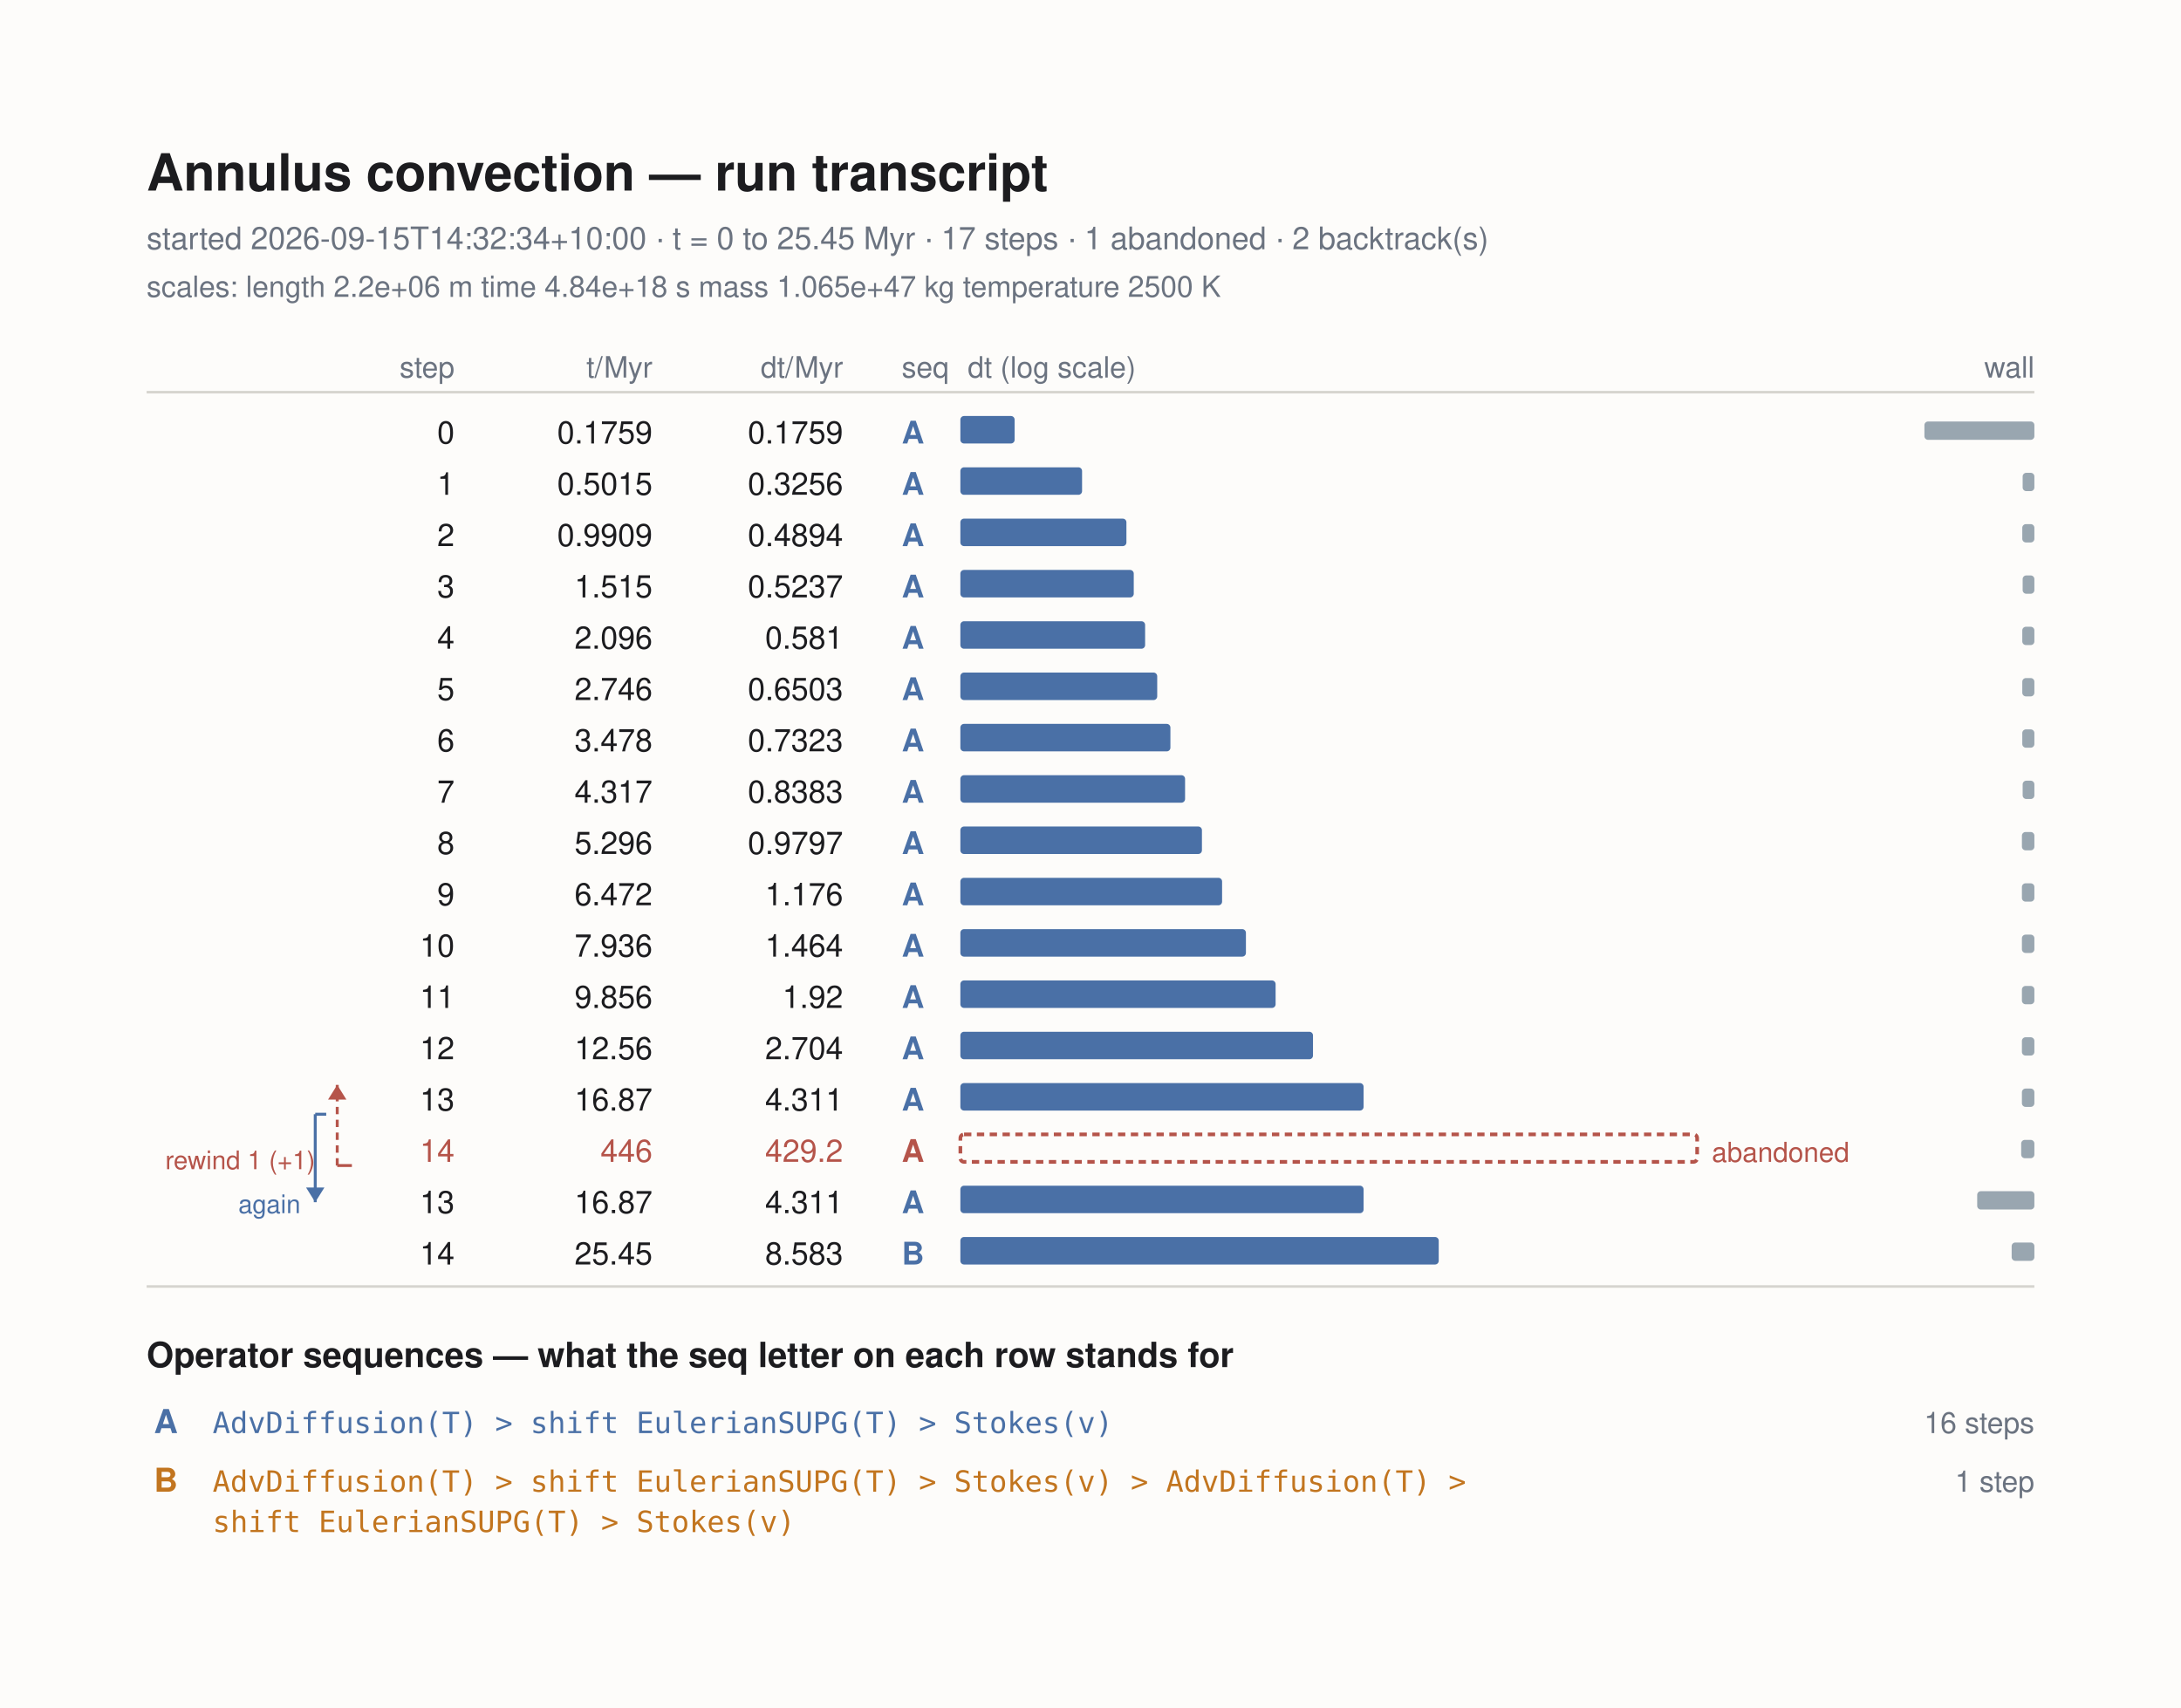
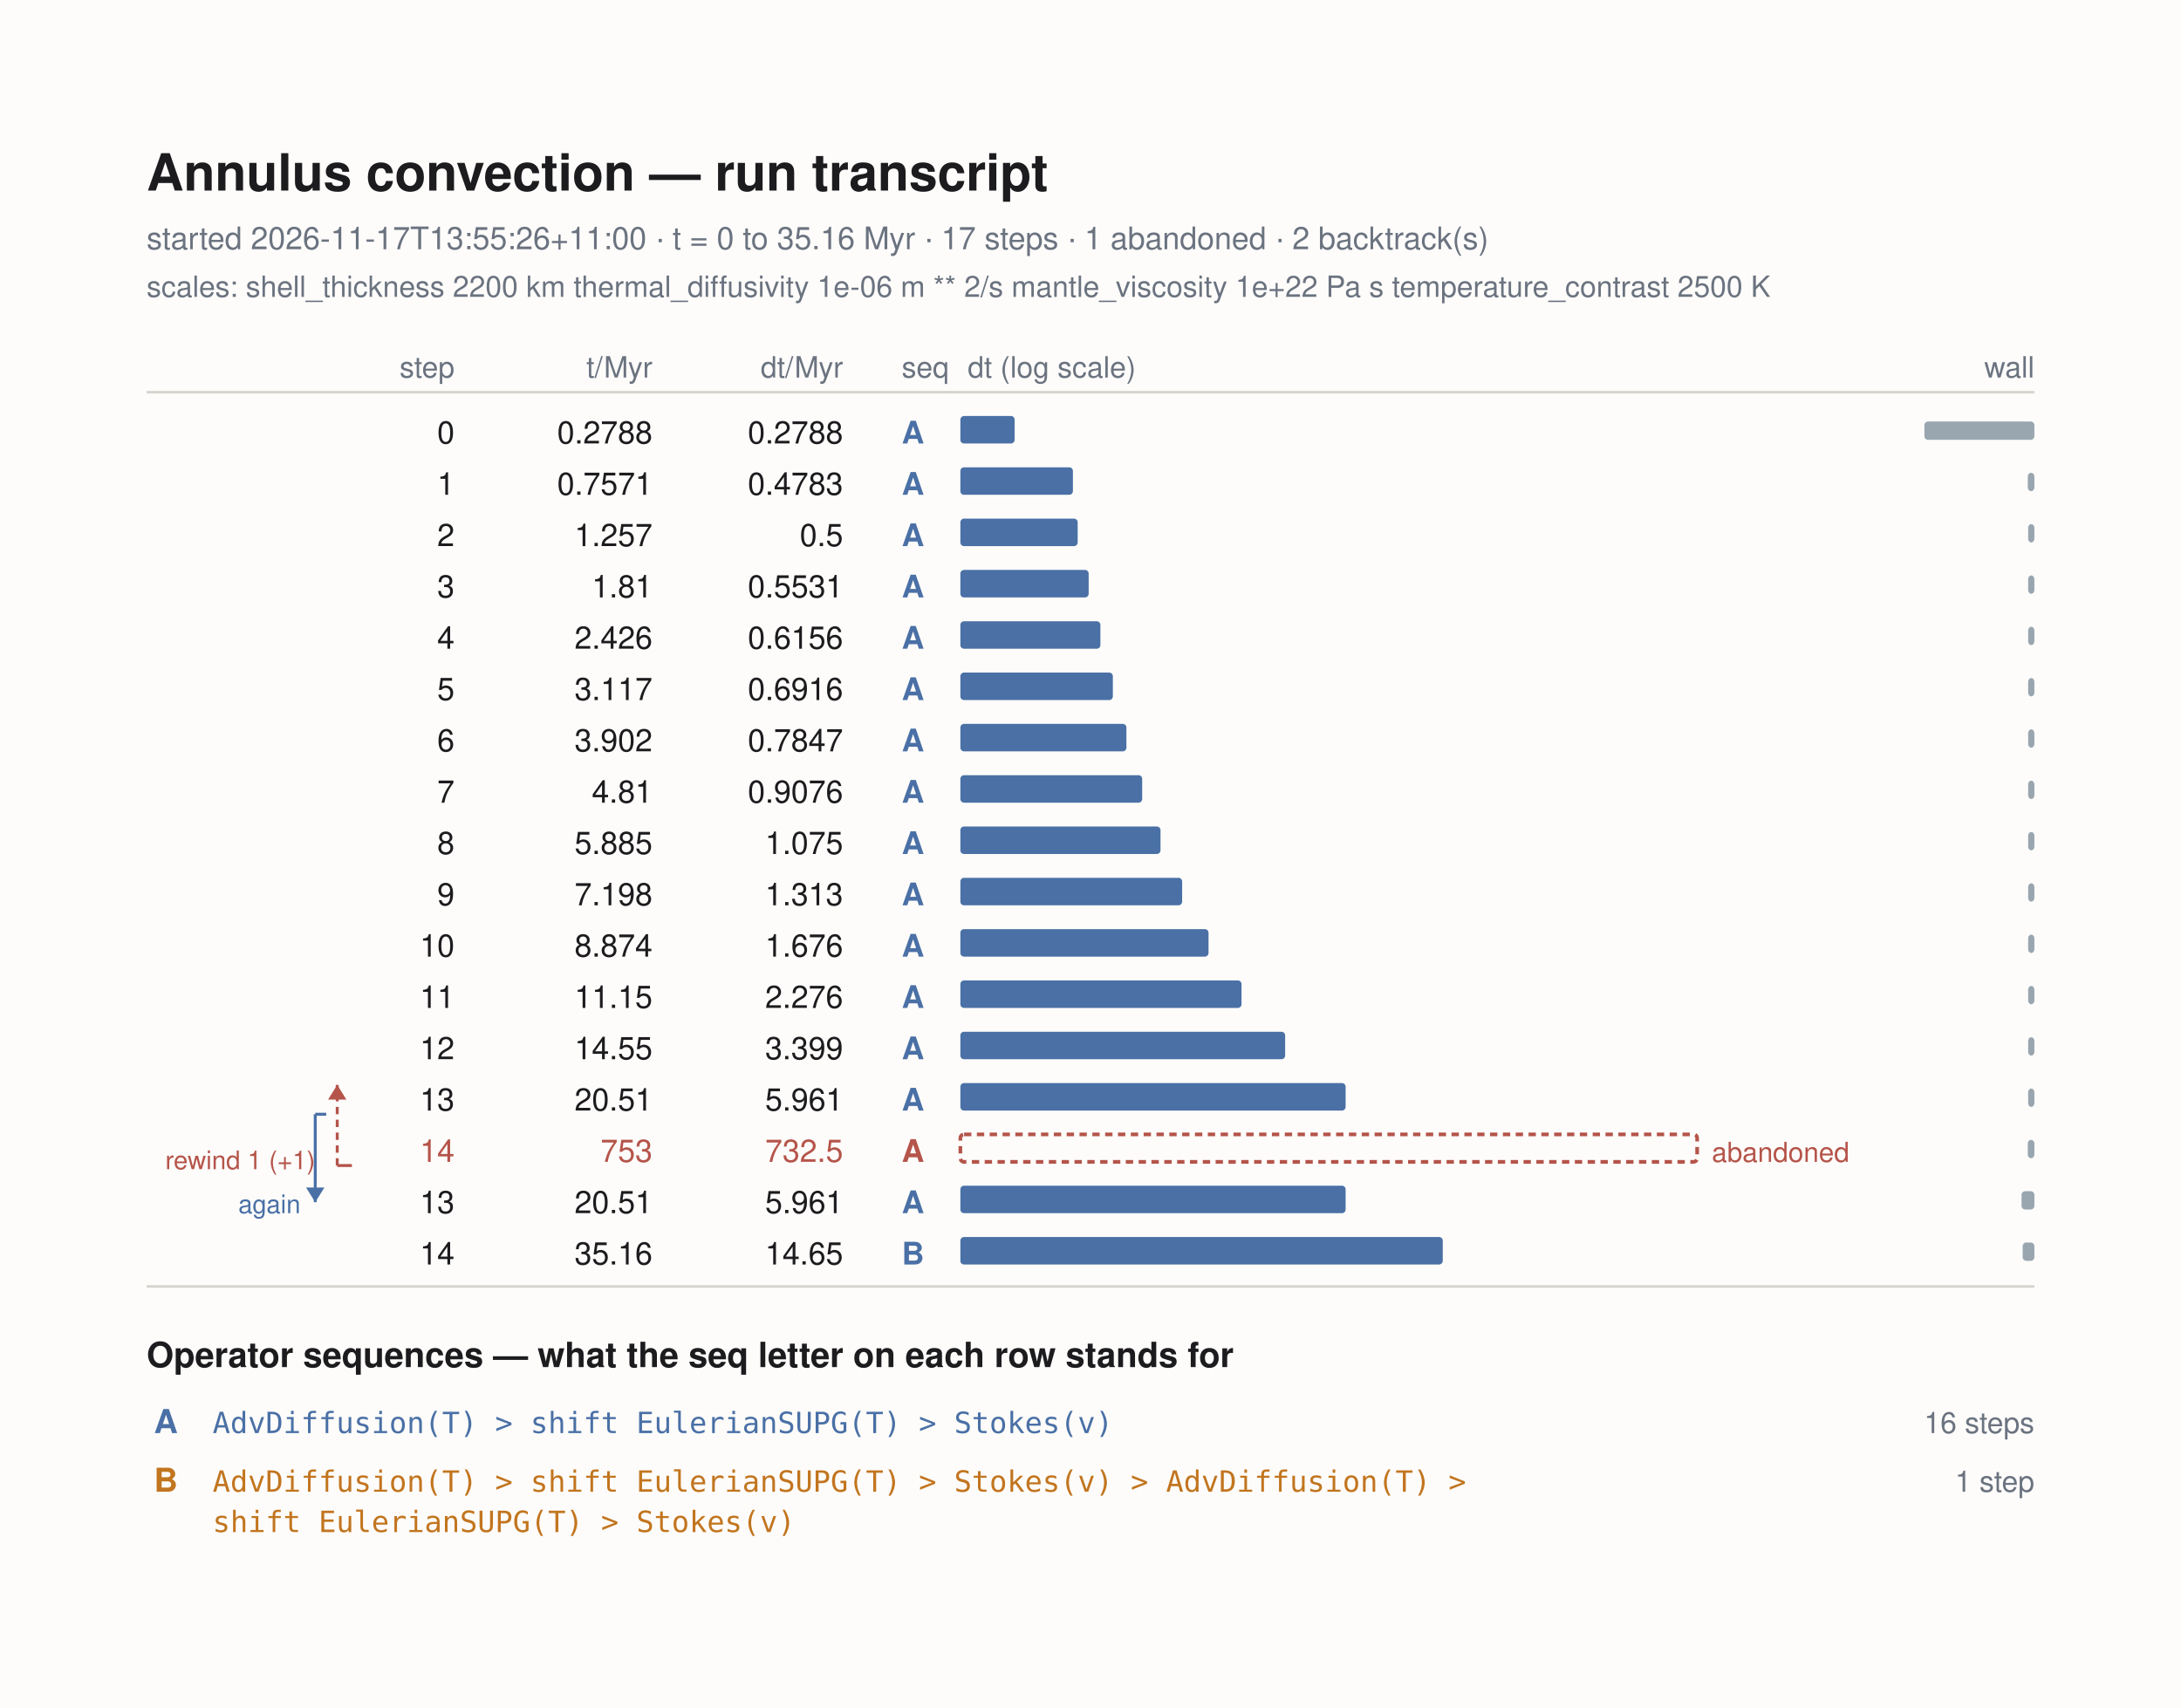
<svg xmlns="http://www.w3.org/2000/svg" width="595" height="466" viewBox="0 0 595 466">
  <rect x="0" y="0" width="595.0" height="466.0" fill="#fdfcfa" />
  <text x="40.0" y="52.0" font-family="'Helvetica Neue', Helvetica, Arial, sans-serif" font-size="14" fill="#1c1c1f" text-anchor="start" font-weight="600">Annulus convection — run transcript</text>
-   <text x="40.0" y="68.0" font-family="'Helvetica Neue', Helvetica, Arial, sans-serif" font-size="8.5" fill="#6b7380" text-anchor="start" font-weight="normal">started 2026-09-15T14:32:34+10:00  ·  t = 0 to 25.45 Myr  ·  17 steps  ·  1 abandoned  ·  2 backtrack(s)</text>
-   <text x="40.0" y="81.0" font-family="'Helvetica Neue', Helvetica, Arial, sans-serif" font-size="8" fill="#6b7380" text-anchor="start" font-weight="normal">scales: length 2.2e+06 m   time 4.84e+18 s   mass 1.065e+47 kg   temperature 2500 K</text>
+   <text x="40.0" y="68.0" font-family="'Helvetica Neue', Helvetica, Arial, sans-serif" font-size="8.5" fill="#6b7380" text-anchor="start" font-weight="normal">started 2026-11-17T13:55:26+11:00  ·  t = 0 to 35.16 Myr  ·  17 steps  ·  1 abandoned  ·  2 backtrack(s)</text>
+   <text x="40.0" y="81.0" font-family="'Helvetica Neue', Helvetica, Arial, sans-serif" font-size="8" fill="#6b7380" text-anchor="start" font-weight="normal">scales: shell_thickness 2200 km   thermal_diffusivity 1e-06 m ** 2/s   mantle_viscosity 1e+22 Pa s   temperature_contrast 2500 K</text>
  <text x="124.0" y="103.0" font-family="'Helvetica Neue', Helvetica, Arial, sans-serif" font-size="8" fill="#6b7380" text-anchor="end" font-weight="normal">step</text>
  <text x="178.0" y="103.0" font-family="'Helvetica Neue', Helvetica, Arial, sans-serif" font-size="8" fill="#6b7380" text-anchor="end" font-weight="normal">t/Myr</text>
  <text x="230.0" y="103.0" font-family="'Helvetica Neue', Helvetica, Arial, sans-serif" font-size="8" fill="#6b7380" text-anchor="end" font-weight="normal">dt/Myr</text>
  <text x="246.0" y="103.0" font-family="'Helvetica Neue', Helvetica, Arial, sans-serif" font-size="8" fill="#6b7380" text-anchor="start" font-weight="normal">seq</text>
  <text x="264.0" y="103.0" font-family="'Helvetica Neue', Helvetica, Arial, sans-serif" font-size="8" fill="#6b7380" text-anchor="start" font-weight="normal">dt (log scale)</text>
  <text x="555.0" y="103.0" font-family="'Helvetica Neue', Helvetica, Arial, sans-serif" font-size="8" fill="#6b7380" text-anchor="end" font-weight="normal">wall</text>
  <line x1="40.0" y1="107.0" x2="555.0" y2="107.0" stroke="#d6d4cf" stroke-width="0.7" />
  <text x="124.0" y="121.0" font-family="'Helvetica Neue', Helvetica, Arial, sans-serif" font-size="8.5" fill="#1c1c1f" text-anchor="end" font-weight="normal">0</text>
-   <text x="178.0" y="121.0" font-family="'Helvetica Neue', Helvetica, Arial, sans-serif" font-size="8.5" fill="#1c1c1f" text-anchor="end" font-weight="normal">0.1759</text>
-   <text x="230.0" y="121.0" font-family="'Helvetica Neue', Helvetica, Arial, sans-serif" font-size="8.5" fill="#1c1c1f" text-anchor="end" font-weight="normal">0.1759</text>
+   <text x="178.0" y="121.0" font-family="'Helvetica Neue', Helvetica, Arial, sans-serif" font-size="8.5" fill="#1c1c1f" text-anchor="end" font-weight="normal">0.2788</text>
+   <text x="230.0" y="121.0" font-family="'Helvetica Neue', Helvetica, Arial, sans-serif" font-size="8.5" fill="#1c1c1f" text-anchor="end" font-weight="normal">0.2788</text>
  <text x="246.0" y="121.0" font-family="'Helvetica Neue', Helvetica, Arial, sans-serif" font-size="8.5" fill="#4a70a6" text-anchor="start" font-weight="600">A</text>
  <rect x="262.0" y="113.5" width="14.8" height="7.5" rx="1" fill="#4a70a6" />
  <rect x="525.0" y="115.0" width="30.0" height="5.0" rx="1" fill="#99a6b0" />
  <text x="124.0" y="135.0" font-family="'Helvetica Neue', Helvetica, Arial, sans-serif" font-size="8.5" fill="#1c1c1f" text-anchor="end" font-weight="normal">1</text>
-   <text x="178.0" y="135.0" font-family="'Helvetica Neue', Helvetica, Arial, sans-serif" font-size="8.5" fill="#1c1c1f" text-anchor="end" font-weight="normal">0.5015</text>
-   <text x="230.0" y="135.0" font-family="'Helvetica Neue', Helvetica, Arial, sans-serif" font-size="8.5" fill="#1c1c1f" text-anchor="end" font-weight="normal">0.3256</text>
+   <text x="178.0" y="135.0" font-family="'Helvetica Neue', Helvetica, Arial, sans-serif" font-size="8.5" fill="#1c1c1f" text-anchor="end" font-weight="normal">0.7571</text>
+   <text x="230.0" y="135.0" font-family="'Helvetica Neue', Helvetica, Arial, sans-serif" font-size="8.5" fill="#1c1c1f" text-anchor="end" font-weight="normal">0.4783</text>
  <text x="246.0" y="135.0" font-family="'Helvetica Neue', Helvetica, Arial, sans-serif" font-size="8.5" fill="#4a70a6" text-anchor="start" font-weight="600">A</text>
-   <rect x="262.0" y="127.5" width="33.2" height="7.5" rx="1" fill="#4a70a6" />
-   <rect x="551.8" y="129.0" width="3.2" height="5.0" rx="1" fill="#99a6b0" />
+   <rect x="262.0" y="127.5" width="30.7" height="7.5" rx="1" fill="#4a70a6" />
+   <rect x="553.2" y="129.0" width="1.8" height="5.0" rx="1" fill="#99a6b0" />
  <text x="124.0" y="149.0" font-family="'Helvetica Neue', Helvetica, Arial, sans-serif" font-size="8.5" fill="#1c1c1f" text-anchor="end" font-weight="normal">2</text>
-   <text x="178.0" y="149.0" font-family="'Helvetica Neue', Helvetica, Arial, sans-serif" font-size="8.5" fill="#1c1c1f" text-anchor="end" font-weight="normal">0.9909</text>
-   <text x="230.0" y="149.0" font-family="'Helvetica Neue', Helvetica, Arial, sans-serif" font-size="8.5" fill="#1c1c1f" text-anchor="end" font-weight="normal">0.4894</text>
+   <text x="178.0" y="149.0" font-family="'Helvetica Neue', Helvetica, Arial, sans-serif" font-size="8.5" fill="#1c1c1f" text-anchor="end" font-weight="normal">1.257</text>
+   <text x="230.0" y="149.0" font-family="'Helvetica Neue', Helvetica, Arial, sans-serif" font-size="8.5" fill="#1c1c1f" text-anchor="end" font-weight="normal">0.5</text>
  <text x="246.0" y="149.0" font-family="'Helvetica Neue', Helvetica, Arial, sans-serif" font-size="8.5" fill="#4a70a6" text-anchor="start" font-weight="600">A</text>
-   <rect x="262.0" y="141.5" width="45.3" height="7.5" rx="1" fill="#4a70a6" />
-   <rect x="551.7" y="143.0" width="3.3" height="5.0" rx="1" fill="#99a6b0" />
+   <rect x="262.0" y="141.5" width="32.0" height="7.5" rx="1" fill="#4a70a6" />
+   <rect x="553.3" y="143.0" width="1.7" height="5.0" rx="1" fill="#99a6b0" />
  <text x="124.0" y="163.0" font-family="'Helvetica Neue', Helvetica, Arial, sans-serif" font-size="8.5" fill="#1c1c1f" text-anchor="end" font-weight="normal">3</text>
-   <text x="178.0" y="163.0" font-family="'Helvetica Neue', Helvetica, Arial, sans-serif" font-size="8.5" fill="#1c1c1f" text-anchor="end" font-weight="normal">1.515</text>
-   <text x="230.0" y="163.0" font-family="'Helvetica Neue', Helvetica, Arial, sans-serif" font-size="8.5" fill="#1c1c1f" text-anchor="end" font-weight="normal">0.5237</text>
+   <text x="178.0" y="163.0" font-family="'Helvetica Neue', Helvetica, Arial, sans-serif" font-size="8.5" fill="#1c1c1f" text-anchor="end" font-weight="normal">1.81</text>
+   <text x="230.0" y="163.0" font-family="'Helvetica Neue', Helvetica, Arial, sans-serif" font-size="8.5" fill="#1c1c1f" text-anchor="end" font-weight="normal">0.5531</text>
  <text x="246.0" y="163.0" font-family="'Helvetica Neue', Helvetica, Arial, sans-serif" font-size="8.5" fill="#4a70a6" text-anchor="start" font-weight="600">A</text>
-   <rect x="262.0" y="155.5" width="47.3" height="7.5" rx="1" fill="#4a70a6" />
-   <rect x="551.8" y="157.0" width="3.2" height="5.0" rx="1" fill="#99a6b0" />
+   <rect x="262.0" y="155.5" width="35.0" height="7.5" rx="1" fill="#4a70a6" />
+   <rect x="553.3" y="157.0" width="1.7" height="5.0" rx="1" fill="#99a6b0" />
  <text x="124.0" y="177.0" font-family="'Helvetica Neue', Helvetica, Arial, sans-serif" font-size="8.5" fill="#1c1c1f" text-anchor="end" font-weight="normal">4</text>
-   <text x="178.0" y="177.0" font-family="'Helvetica Neue', Helvetica, Arial, sans-serif" font-size="8.5" fill="#1c1c1f" text-anchor="end" font-weight="normal">2.096</text>
-   <text x="230.0" y="177.0" font-family="'Helvetica Neue', Helvetica, Arial, sans-serif" font-size="8.5" fill="#1c1c1f" text-anchor="end" font-weight="normal">0.581</text>
+   <text x="178.0" y="177.0" font-family="'Helvetica Neue', Helvetica, Arial, sans-serif" font-size="8.5" fill="#1c1c1f" text-anchor="end" font-weight="normal">2.426</text>
+   <text x="230.0" y="177.0" font-family="'Helvetica Neue', Helvetica, Arial, sans-serif" font-size="8.5" fill="#1c1c1f" text-anchor="end" font-weight="normal">0.6156</text>
  <text x="246.0" y="177.0" font-family="'Helvetica Neue', Helvetica, Arial, sans-serif" font-size="8.5" fill="#4a70a6" text-anchor="start" font-weight="600">A</text>
-   <rect x="262.0" y="169.5" width="50.4" height="7.5" rx="1" fill="#4a70a6" />
-   <rect x="551.7" y="171.0" width="3.3" height="5.0" rx="1" fill="#99a6b0" />
+   <rect x="262.0" y="169.5" width="38.2" height="7.5" rx="1" fill="#4a70a6" />
+   <rect x="553.3" y="171.0" width="1.7" height="5.0" rx="1" fill="#99a6b0" />
  <text x="124.0" y="191.0" font-family="'Helvetica Neue', Helvetica, Arial, sans-serif" font-size="8.5" fill="#1c1c1f" text-anchor="end" font-weight="normal">5</text>
-   <text x="178.0" y="191.0" font-family="'Helvetica Neue', Helvetica, Arial, sans-serif" font-size="8.5" fill="#1c1c1f" text-anchor="end" font-weight="normal">2.746</text>
-   <text x="230.0" y="191.0" font-family="'Helvetica Neue', Helvetica, Arial, sans-serif" font-size="8.5" fill="#1c1c1f" text-anchor="end" font-weight="normal">0.6503</text>
+   <text x="178.0" y="191.0" font-family="'Helvetica Neue', Helvetica, Arial, sans-serif" font-size="8.5" fill="#1c1c1f" text-anchor="end" font-weight="normal">3.117</text>
+   <text x="230.0" y="191.0" font-family="'Helvetica Neue', Helvetica, Arial, sans-serif" font-size="8.5" fill="#1c1c1f" text-anchor="end" font-weight="normal">0.6916</text>
  <text x="246.0" y="191.0" font-family="'Helvetica Neue', Helvetica, Arial, sans-serif" font-size="8.5" fill="#4a70a6" text-anchor="start" font-weight="600">A</text>
-   <rect x="262.0" y="183.5" width="53.7" height="7.5" rx="1" fill="#4a70a6" />
-   <rect x="551.7" y="185.0" width="3.3" height="5.0" rx="1" fill="#99a6b0" />
+   <rect x="262.0" y="183.5" width="41.6" height="7.5" rx="1" fill="#4a70a6" />
+   <rect x="553.3" y="185.0" width="1.7" height="5.0" rx="1" fill="#99a6b0" />
  <text x="124.0" y="205.0" font-family="'Helvetica Neue', Helvetica, Arial, sans-serif" font-size="8.5" fill="#1c1c1f" text-anchor="end" font-weight="normal">6</text>
-   <text x="178.0" y="205.0" font-family="'Helvetica Neue', Helvetica, Arial, sans-serif" font-size="8.5" fill="#1c1c1f" text-anchor="end" font-weight="normal">3.478</text>
-   <text x="230.0" y="205.0" font-family="'Helvetica Neue', Helvetica, Arial, sans-serif" font-size="8.5" fill="#1c1c1f" text-anchor="end" font-weight="normal">0.7323</text>
+   <text x="178.0" y="205.0" font-family="'Helvetica Neue', Helvetica, Arial, sans-serif" font-size="8.5" fill="#1c1c1f" text-anchor="end" font-weight="normal">3.902</text>
+   <text x="230.0" y="205.0" font-family="'Helvetica Neue', Helvetica, Arial, sans-serif" font-size="8.5" fill="#1c1c1f" text-anchor="end" font-weight="normal">0.7847</text>
  <text x="246.0" y="205.0" font-family="'Helvetica Neue', Helvetica, Arial, sans-serif" font-size="8.5" fill="#4a70a6" text-anchor="start" font-weight="600">A</text>
-   <rect x="262.0" y="197.5" width="57.3" height="7.5" rx="1" fill="#4a70a6" />
-   <rect x="551.7" y="199.0" width="3.3" height="5.0" rx="1" fill="#99a6b0" />
+   <rect x="262.0" y="197.5" width="45.3" height="7.5" rx="1" fill="#4a70a6" />
+   <rect x="553.3" y="199.0" width="1.7" height="5.0" rx="1" fill="#99a6b0" />
  <text x="124.0" y="219.0" font-family="'Helvetica Neue', Helvetica, Arial, sans-serif" font-size="8.5" fill="#1c1c1f" text-anchor="end" font-weight="normal">7</text>
-   <text x="178.0" y="219.0" font-family="'Helvetica Neue', Helvetica, Arial, sans-serif" font-size="8.5" fill="#1c1c1f" text-anchor="end" font-weight="normal">4.317</text>
-   <text x="230.0" y="219.0" font-family="'Helvetica Neue', Helvetica, Arial, sans-serif" font-size="8.5" fill="#1c1c1f" text-anchor="end" font-weight="normal">0.8383</text>
+   <text x="178.0" y="219.0" font-family="'Helvetica Neue', Helvetica, Arial, sans-serif" font-size="8.5" fill="#1c1c1f" text-anchor="end" font-weight="normal">4.81</text>
+   <text x="230.0" y="219.0" font-family="'Helvetica Neue', Helvetica, Arial, sans-serif" font-size="8.5" fill="#1c1c1f" text-anchor="end" font-weight="normal">0.9076</text>
  <text x="246.0" y="219.0" font-family="'Helvetica Neue', Helvetica, Arial, sans-serif" font-size="8.5" fill="#4a70a6" text-anchor="start" font-weight="600">A</text>
-   <rect x="262.0" y="211.5" width="61.3" height="7.5" rx="1" fill="#4a70a6" />
-   <rect x="551.8" y="213.0" width="3.2" height="5.0" rx="1" fill="#99a6b0" />
+   <rect x="262.0" y="211.5" width="49.6" height="7.5" rx="1" fill="#4a70a6" />
+   <rect x="553.3" y="213.0" width="1.7" height="5.0" rx="1" fill="#99a6b0" />
  <text x="124.0" y="233.0" font-family="'Helvetica Neue', Helvetica, Arial, sans-serif" font-size="8.5" fill="#1c1c1f" text-anchor="end" font-weight="normal">8</text>
-   <text x="178.0" y="233.0" font-family="'Helvetica Neue', Helvetica, Arial, sans-serif" font-size="8.5" fill="#1c1c1f" text-anchor="end" font-weight="normal">5.296</text>
-   <text x="230.0" y="233.0" font-family="'Helvetica Neue', Helvetica, Arial, sans-serif" font-size="8.5" fill="#1c1c1f" text-anchor="end" font-weight="normal">0.9797</text>
+   <text x="178.0" y="233.0" font-family="'Helvetica Neue', Helvetica, Arial, sans-serif" font-size="8.5" fill="#1c1c1f" text-anchor="end" font-weight="normal">5.885</text>
+   <text x="230.0" y="233.0" font-family="'Helvetica Neue', Helvetica, Arial, sans-serif" font-size="8.5" fill="#1c1c1f" text-anchor="end" font-weight="normal">1.075</text>
  <text x="246.0" y="233.0" font-family="'Helvetica Neue', Helvetica, Arial, sans-serif" font-size="8.5" fill="#4a70a6" text-anchor="start" font-weight="600">A</text>
-   <rect x="262.0" y="225.5" width="65.9" height="7.5" rx="1" fill="#4a70a6" />
-   <rect x="551.6" y="227.0" width="3.4" height="5.0" rx="1" fill="#99a6b0" />
+   <rect x="262.0" y="225.5" width="54.6" height="7.5" rx="1" fill="#4a70a6" />
+   <rect x="553.3" y="227.0" width="1.7" height="5.0" rx="1" fill="#99a6b0" />
  <text x="124.0" y="247.0" font-family="'Helvetica Neue', Helvetica, Arial, sans-serif" font-size="8.5" fill="#1c1c1f" text-anchor="end" font-weight="normal">9</text>
-   <text x="178.0" y="247.0" font-family="'Helvetica Neue', Helvetica, Arial, sans-serif" font-size="8.5" fill="#1c1c1f" text-anchor="end" font-weight="normal">6.472</text>
-   <text x="230.0" y="247.0" font-family="'Helvetica Neue', Helvetica, Arial, sans-serif" font-size="8.5" fill="#1c1c1f" text-anchor="end" font-weight="normal">1.176</text>
+   <text x="178.0" y="247.0" font-family="'Helvetica Neue', Helvetica, Arial, sans-serif" font-size="8.5" fill="#1c1c1f" text-anchor="end" font-weight="normal">7.198</text>
+   <text x="230.0" y="247.0" font-family="'Helvetica Neue', Helvetica, Arial, sans-serif" font-size="8.5" fill="#1c1c1f" text-anchor="end" font-weight="normal">1.313</text>
  <text x="246.0" y="247.0" font-family="'Helvetica Neue', Helvetica, Arial, sans-serif" font-size="8.5" fill="#4a70a6" text-anchor="start" font-weight="600">A</text>
-   <rect x="262.0" y="239.5" width="71.4" height="7.5" rx="1" fill="#4a70a6" />
-   <rect x="551.6" y="241.0" width="3.4" height="5.0" rx="1" fill="#99a6b0" />
+   <rect x="262.0" y="239.5" width="60.5" height="7.5" rx="1" fill="#4a70a6" />
+   <rect x="553.3" y="241.0" width="1.7" height="5.0" rx="1" fill="#99a6b0" />
  <text x="124.0" y="261.0" font-family="'Helvetica Neue', Helvetica, Arial, sans-serif" font-size="8.5" fill="#1c1c1f" text-anchor="end" font-weight="normal">10</text>
-   <text x="178.0" y="261.0" font-family="'Helvetica Neue', Helvetica, Arial, sans-serif" font-size="8.5" fill="#1c1c1f" text-anchor="end" font-weight="normal">7.936</text>
-   <text x="230.0" y="261.0" font-family="'Helvetica Neue', Helvetica, Arial, sans-serif" font-size="8.5" fill="#1c1c1f" text-anchor="end" font-weight="normal">1.464</text>
+   <text x="178.0" y="261.0" font-family="'Helvetica Neue', Helvetica, Arial, sans-serif" font-size="8.5" fill="#1c1c1f" text-anchor="end" font-weight="normal">8.874</text>
+   <text x="230.0" y="261.0" font-family="'Helvetica Neue', Helvetica, Arial, sans-serif" font-size="8.5" fill="#1c1c1f" text-anchor="end" font-weight="normal">1.676</text>
  <text x="246.0" y="261.0" font-family="'Helvetica Neue', Helvetica, Arial, sans-serif" font-size="8.5" fill="#4a70a6" text-anchor="start" font-weight="600">A</text>
-   <rect x="262.0" y="253.5" width="77.9" height="7.5" rx="1" fill="#4a70a6" />
-   <rect x="551.6" y="255.0" width="3.4" height="5.0" rx="1" fill="#99a6b0" />
+   <rect x="262.0" y="253.5" width="67.7" height="7.5" rx="1" fill="#4a70a6" />
+   <rect x="553.3" y="255.0" width="1.7" height="5.0" rx="1" fill="#99a6b0" />
  <text x="124.0" y="275.0" font-family="'Helvetica Neue', Helvetica, Arial, sans-serif" font-size="8.5" fill="#1c1c1f" text-anchor="end" font-weight="normal">11</text>
-   <text x="178.0" y="275.0" font-family="'Helvetica Neue', Helvetica, Arial, sans-serif" font-size="8.5" fill="#1c1c1f" text-anchor="end" font-weight="normal">9.856</text>
-   <text x="230.0" y="275.0" font-family="'Helvetica Neue', Helvetica, Arial, sans-serif" font-size="8.5" fill="#1c1c1f" text-anchor="end" font-weight="normal">1.92</text>
+   <text x="178.0" y="275.0" font-family="'Helvetica Neue', Helvetica, Arial, sans-serif" font-size="8.5" fill="#1c1c1f" text-anchor="end" font-weight="normal">11.15</text>
+   <text x="230.0" y="275.0" font-family="'Helvetica Neue', Helvetica, Arial, sans-serif" font-size="8.5" fill="#1c1c1f" text-anchor="end" font-weight="normal">2.276</text>
  <text x="246.0" y="275.0" font-family="'Helvetica Neue', Helvetica, Arial, sans-serif" font-size="8.5" fill="#4a70a6" text-anchor="start" font-weight="600">A</text>
-   <rect x="262.0" y="267.5" width="86.0" height="7.5" rx="1" fill="#4a70a6" />
-   <rect x="551.6" y="269.0" width="3.4" height="5.0" rx="1" fill="#99a6b0" />
+   <rect x="262.0" y="267.5" width="76.7" height="7.5" rx="1" fill="#4a70a6" />
+   <rect x="553.3" y="269.0" width="1.7" height="5.0" rx="1" fill="#99a6b0" />
  <text x="124.0" y="289.0" font-family="'Helvetica Neue', Helvetica, Arial, sans-serif" font-size="8.5" fill="#1c1c1f" text-anchor="end" font-weight="normal">12</text>
-   <text x="178.0" y="289.0" font-family="'Helvetica Neue', Helvetica, Arial, sans-serif" font-size="8.5" fill="#1c1c1f" text-anchor="end" font-weight="normal">12.56</text>
-   <text x="230.0" y="289.0" font-family="'Helvetica Neue', Helvetica, Arial, sans-serif" font-size="8.5" fill="#1c1c1f" text-anchor="end" font-weight="normal">2.704</text>
+   <text x="178.0" y="289.0" font-family="'Helvetica Neue', Helvetica, Arial, sans-serif" font-size="8.5" fill="#1c1c1f" text-anchor="end" font-weight="normal">14.55</text>
+   <text x="230.0" y="289.0" font-family="'Helvetica Neue', Helvetica, Arial, sans-serif" font-size="8.5" fill="#1c1c1f" text-anchor="end" font-weight="normal">3.399</text>
  <text x="246.0" y="289.0" font-family="'Helvetica Neue', Helvetica, Arial, sans-serif" font-size="8.5" fill="#4a70a6" text-anchor="start" font-weight="600">A</text>
-   <rect x="262.0" y="281.5" width="96.2" height="7.5" rx="1" fill="#4a70a6" />
-   <rect x="551.6" y="283.0" width="3.4" height="5.0" rx="1" fill="#99a6b0" />
+   <rect x="262.0" y="281.5" width="88.6" height="7.5" rx="1" fill="#4a70a6" />
+   <rect x="553.3" y="283.0" width="1.7" height="5.0" rx="1" fill="#99a6b0" />
  <text x="124.0" y="303.0" font-family="'Helvetica Neue', Helvetica, Arial, sans-serif" font-size="8.5" fill="#1c1c1f" text-anchor="end" font-weight="normal">13</text>
-   <text x="178.0" y="303.0" font-family="'Helvetica Neue', Helvetica, Arial, sans-serif" font-size="8.5" fill="#1c1c1f" text-anchor="end" font-weight="normal">16.87</text>
-   <text x="230.0" y="303.0" font-family="'Helvetica Neue', Helvetica, Arial, sans-serif" font-size="8.5" fill="#1c1c1f" text-anchor="end" font-weight="normal">4.311</text>
+   <text x="178.0" y="303.0" font-family="'Helvetica Neue', Helvetica, Arial, sans-serif" font-size="8.5" fill="#1c1c1f" text-anchor="end" font-weight="normal">20.51</text>
+   <text x="230.0" y="303.0" font-family="'Helvetica Neue', Helvetica, Arial, sans-serif" font-size="8.5" fill="#1c1c1f" text-anchor="end" font-weight="normal">5.961</text>
  <text x="246.0" y="303.0" font-family="'Helvetica Neue', Helvetica, Arial, sans-serif" font-size="8.5" fill="#4a70a6" text-anchor="start" font-weight="600">A</text>
-   <rect x="262.0" y="295.5" width="110.0" height="7.5" rx="1" fill="#4a70a6" />
-   <rect x="551.6" y="297.0" width="3.4" height="5.0" rx="1" fill="#99a6b0" />
+   <rect x="262.0" y="295.5" width="105.1" height="7.5" rx="1" fill="#4a70a6" />
+   <rect x="553.3" y="297.0" width="1.7" height="5.0" rx="1" fill="#99a6b0" />
  <text x="124.0" y="317.0" font-family="'Helvetica Neue', Helvetica, Arial, sans-serif" font-size="8.5" fill="#b5544a" text-anchor="end" font-weight="normal">14</text>
-   <text x="178.0" y="317.0" font-family="'Helvetica Neue', Helvetica, Arial, sans-serif" font-size="8.5" fill="#b5544a" text-anchor="end" font-weight="normal">446</text>
-   <text x="230.0" y="317.0" font-family="'Helvetica Neue', Helvetica, Arial, sans-serif" font-size="8.5" fill="#b5544a" text-anchor="end" font-weight="normal">429.2</text>
+   <text x="178.0" y="317.0" font-family="'Helvetica Neue', Helvetica, Arial, sans-serif" font-size="8.5" fill="#b5544a" text-anchor="end" font-weight="normal">753</text>
+   <text x="230.0" y="317.0" font-family="'Helvetica Neue', Helvetica, Arial, sans-serif" font-size="8.5" fill="#b5544a" text-anchor="end" font-weight="normal">732.5</text>
  <text x="246.0" y="317.0" font-family="'Helvetica Neue', Helvetica, Arial, sans-serif" font-size="8.5" fill="#b5544a" text-anchor="start" font-weight="600">A</text>
  <rect x="262.0" y="309.5" width="201.0" height="7.5" rx="1" fill="none" stroke="#b5544a" stroke-width="1.0" stroke-dasharray="2.0 1.5" />
  <text x="467.0" y="317.0" font-family="'Helvetica Neue', Helvetica, Arial, sans-serif" font-size="7.5" fill="#b5544a" text-anchor="start" font-weight="normal">abandoned</text>
-   <rect x="551.4" y="311.0" width="3.6" height="5.0" rx="1" fill="#99a6b0" />
+   <rect x="553.2" y="311.0" width="1.8" height="5.0" rx="1" fill="#99a6b0" />
  <text x="124.0" y="331.0" font-family="'Helvetica Neue', Helvetica, Arial, sans-serif" font-size="8.5" fill="#1c1c1f" text-anchor="end" font-weight="normal">13</text>
-   <text x="178.0" y="331.0" font-family="'Helvetica Neue', Helvetica, Arial, sans-serif" font-size="8.5" fill="#1c1c1f" text-anchor="end" font-weight="normal">16.87</text>
-   <text x="230.0" y="331.0" font-family="'Helvetica Neue', Helvetica, Arial, sans-serif" font-size="8.5" fill="#1c1c1f" text-anchor="end" font-weight="normal">4.311</text>
+   <text x="178.0" y="331.0" font-family="'Helvetica Neue', Helvetica, Arial, sans-serif" font-size="8.5" fill="#1c1c1f" text-anchor="end" font-weight="normal">20.51</text>
+   <text x="230.0" y="331.0" font-family="'Helvetica Neue', Helvetica, Arial, sans-serif" font-size="8.5" fill="#1c1c1f" text-anchor="end" font-weight="normal">5.961</text>
  <text x="246.0" y="331.0" font-family="'Helvetica Neue', Helvetica, Arial, sans-serif" font-size="8.5" fill="#4a70a6" text-anchor="start" font-weight="600">A</text>
-   <rect x="262.0" y="323.5" width="110.0" height="7.5" rx="1" fill="#4a70a6" />
-   <rect x="539.4" y="325.0" width="15.6" height="5.0" rx="1" fill="#99a6b0" />
+   <rect x="262.0" y="323.5" width="105.1" height="7.5" rx="1" fill="#4a70a6" />
+   <rect x="551.5" y="325.0" width="3.5" height="5.0" rx="1" fill="#99a6b0" />
  <text x="124.0" y="345.0" font-family="'Helvetica Neue', Helvetica, Arial, sans-serif" font-size="8.5" fill="#1c1c1f" text-anchor="end" font-weight="normal">14</text>
-   <text x="178.0" y="345.0" font-family="'Helvetica Neue', Helvetica, Arial, sans-serif" font-size="8.5" fill="#1c1c1f" text-anchor="end" font-weight="normal">25.45</text>
-   <text x="230.0" y="345.0" font-family="'Helvetica Neue', Helvetica, Arial, sans-serif" font-size="8.5" fill="#1c1c1f" text-anchor="end" font-weight="normal">8.583</text>
+   <text x="178.0" y="345.0" font-family="'Helvetica Neue', Helvetica, Arial, sans-serif" font-size="8.5" fill="#1c1c1f" text-anchor="end" font-weight="normal">35.16</text>
+   <text x="230.0" y="345.0" font-family="'Helvetica Neue', Helvetica, Arial, sans-serif" font-size="8.5" fill="#1c1c1f" text-anchor="end" font-weight="normal">14.65</text>
  <text x="246.0" y="345.0" font-family="'Helvetica Neue', Helvetica, Arial, sans-serif" font-size="8.5" fill="#4a70a6" text-anchor="start" font-weight="600">B</text>
-   <rect x="262.0" y="337.5" width="130.5" height="7.5" rx="1" fill="#4a70a6" />
-   <rect x="548.8" y="339.0" width="6.2" height="5.0" rx="1" fill="#99a6b0" />
+   <rect x="262.0" y="337.5" width="131.6" height="7.5" rx="1" fill="#4a70a6" />
+   <rect x="551.8" y="339.0" width="3.2" height="5.0" rx="1" fill="#99a6b0" />
  <line x1="40.0" y1="351.0" x2="555.0" y2="351.0" stroke="#d6d4cf" stroke-width="0.7" />
  <line x1="92.0" y1="318.0" x2="92.0" y2="296.0" stroke="#b5544a" stroke-width="0.8" stroke-dasharray="2.0 1.5" />
  <line x1="92.0" y1="318.0" x2="96.0" y2="318.0" stroke="#b5544a" stroke-width="0.8" />
  <path d="M 92.0 296.0 l -2.5 4.0 l 5.0 0 z" fill="#b5544a" />
  <text x="86.0" y="319.0" font-family="'Helvetica Neue', Helvetica, Arial, sans-serif" font-size="7" fill="#b5544a" text-anchor="end" font-weight="normal">rewind 1 (+1)</text>
  <line x1="86.0" y1="304.0" x2="86.0" y2="328.0" stroke="#4a70a6" stroke-width="0.8" />
  <line x1="86.0" y1="304.0" x2="89.0" y2="304.0" stroke="#4a70a6" stroke-width="0.8" />
  <path d="M 86.0 328.0 l -2.5 -4.0 l 5.0 0 z" fill="#4a70a6" />
  <text x="82.0" y="331.0" font-family="'Helvetica Neue', Helvetica, Arial, sans-serif" font-size="7" fill="#4a70a6" text-anchor="end" font-weight="normal">again</text>
  <text x="40.0" y="373.0" font-family="'Helvetica Neue', Helvetica, Arial, sans-serif" font-size="9.5" fill="#1c1c1f" text-anchor="start" font-weight="600">Operator sequences  —  what the seq letter on each row stands for</text>
  <text x="42.0" y="391.0" font-family="'Helvetica Neue', Helvetica, Arial, sans-serif" font-size="9" fill="#4a70a6" text-anchor="start" font-weight="600">A</text>
  <text x="555.0" y="391.0" font-family="'Helvetica Neue', Helvetica, Arial, sans-serif" font-size="8" fill="#6b7380" text-anchor="end" font-weight="normal">16 steps</text>
  <text x="58.0" y="391.0" font-family="'SF Mono', Menlo, monospace" font-size="8" fill="#4a70a6" text-anchor="start" font-weight="normal">AdvDiffusion(T)  &gt;  shift EulerianSUPG(T)  &gt;  Stokes(v)</text>
  <text x="42.0" y="407.0" font-family="'Helvetica Neue', Helvetica, Arial, sans-serif" font-size="9" fill="#c2751f" text-anchor="start" font-weight="600">B</text>
  <text x="555.0" y="407.0" font-family="'Helvetica Neue', Helvetica, Arial, sans-serif" font-size="8" fill="#6b7380" text-anchor="end" font-weight="normal">1 step</text>
  <text x="58.0" y="407.0" font-family="'SF Mono', Menlo, monospace" font-size="8" fill="#c2751f" text-anchor="start" font-weight="normal">AdvDiffusion(T)  &gt;  shift EulerianSUPG(T)  &gt;  Stokes(v)  &gt;  AdvDiffusion(T)  &gt;</text>
  <text x="58.0" y="418.0" font-family="'SF Mono', Menlo, monospace" font-size="8" fill="#c2751f" text-anchor="start" font-weight="normal">shift EulerianSUPG(T)  &gt;  Stokes(v)</text>
</svg>
